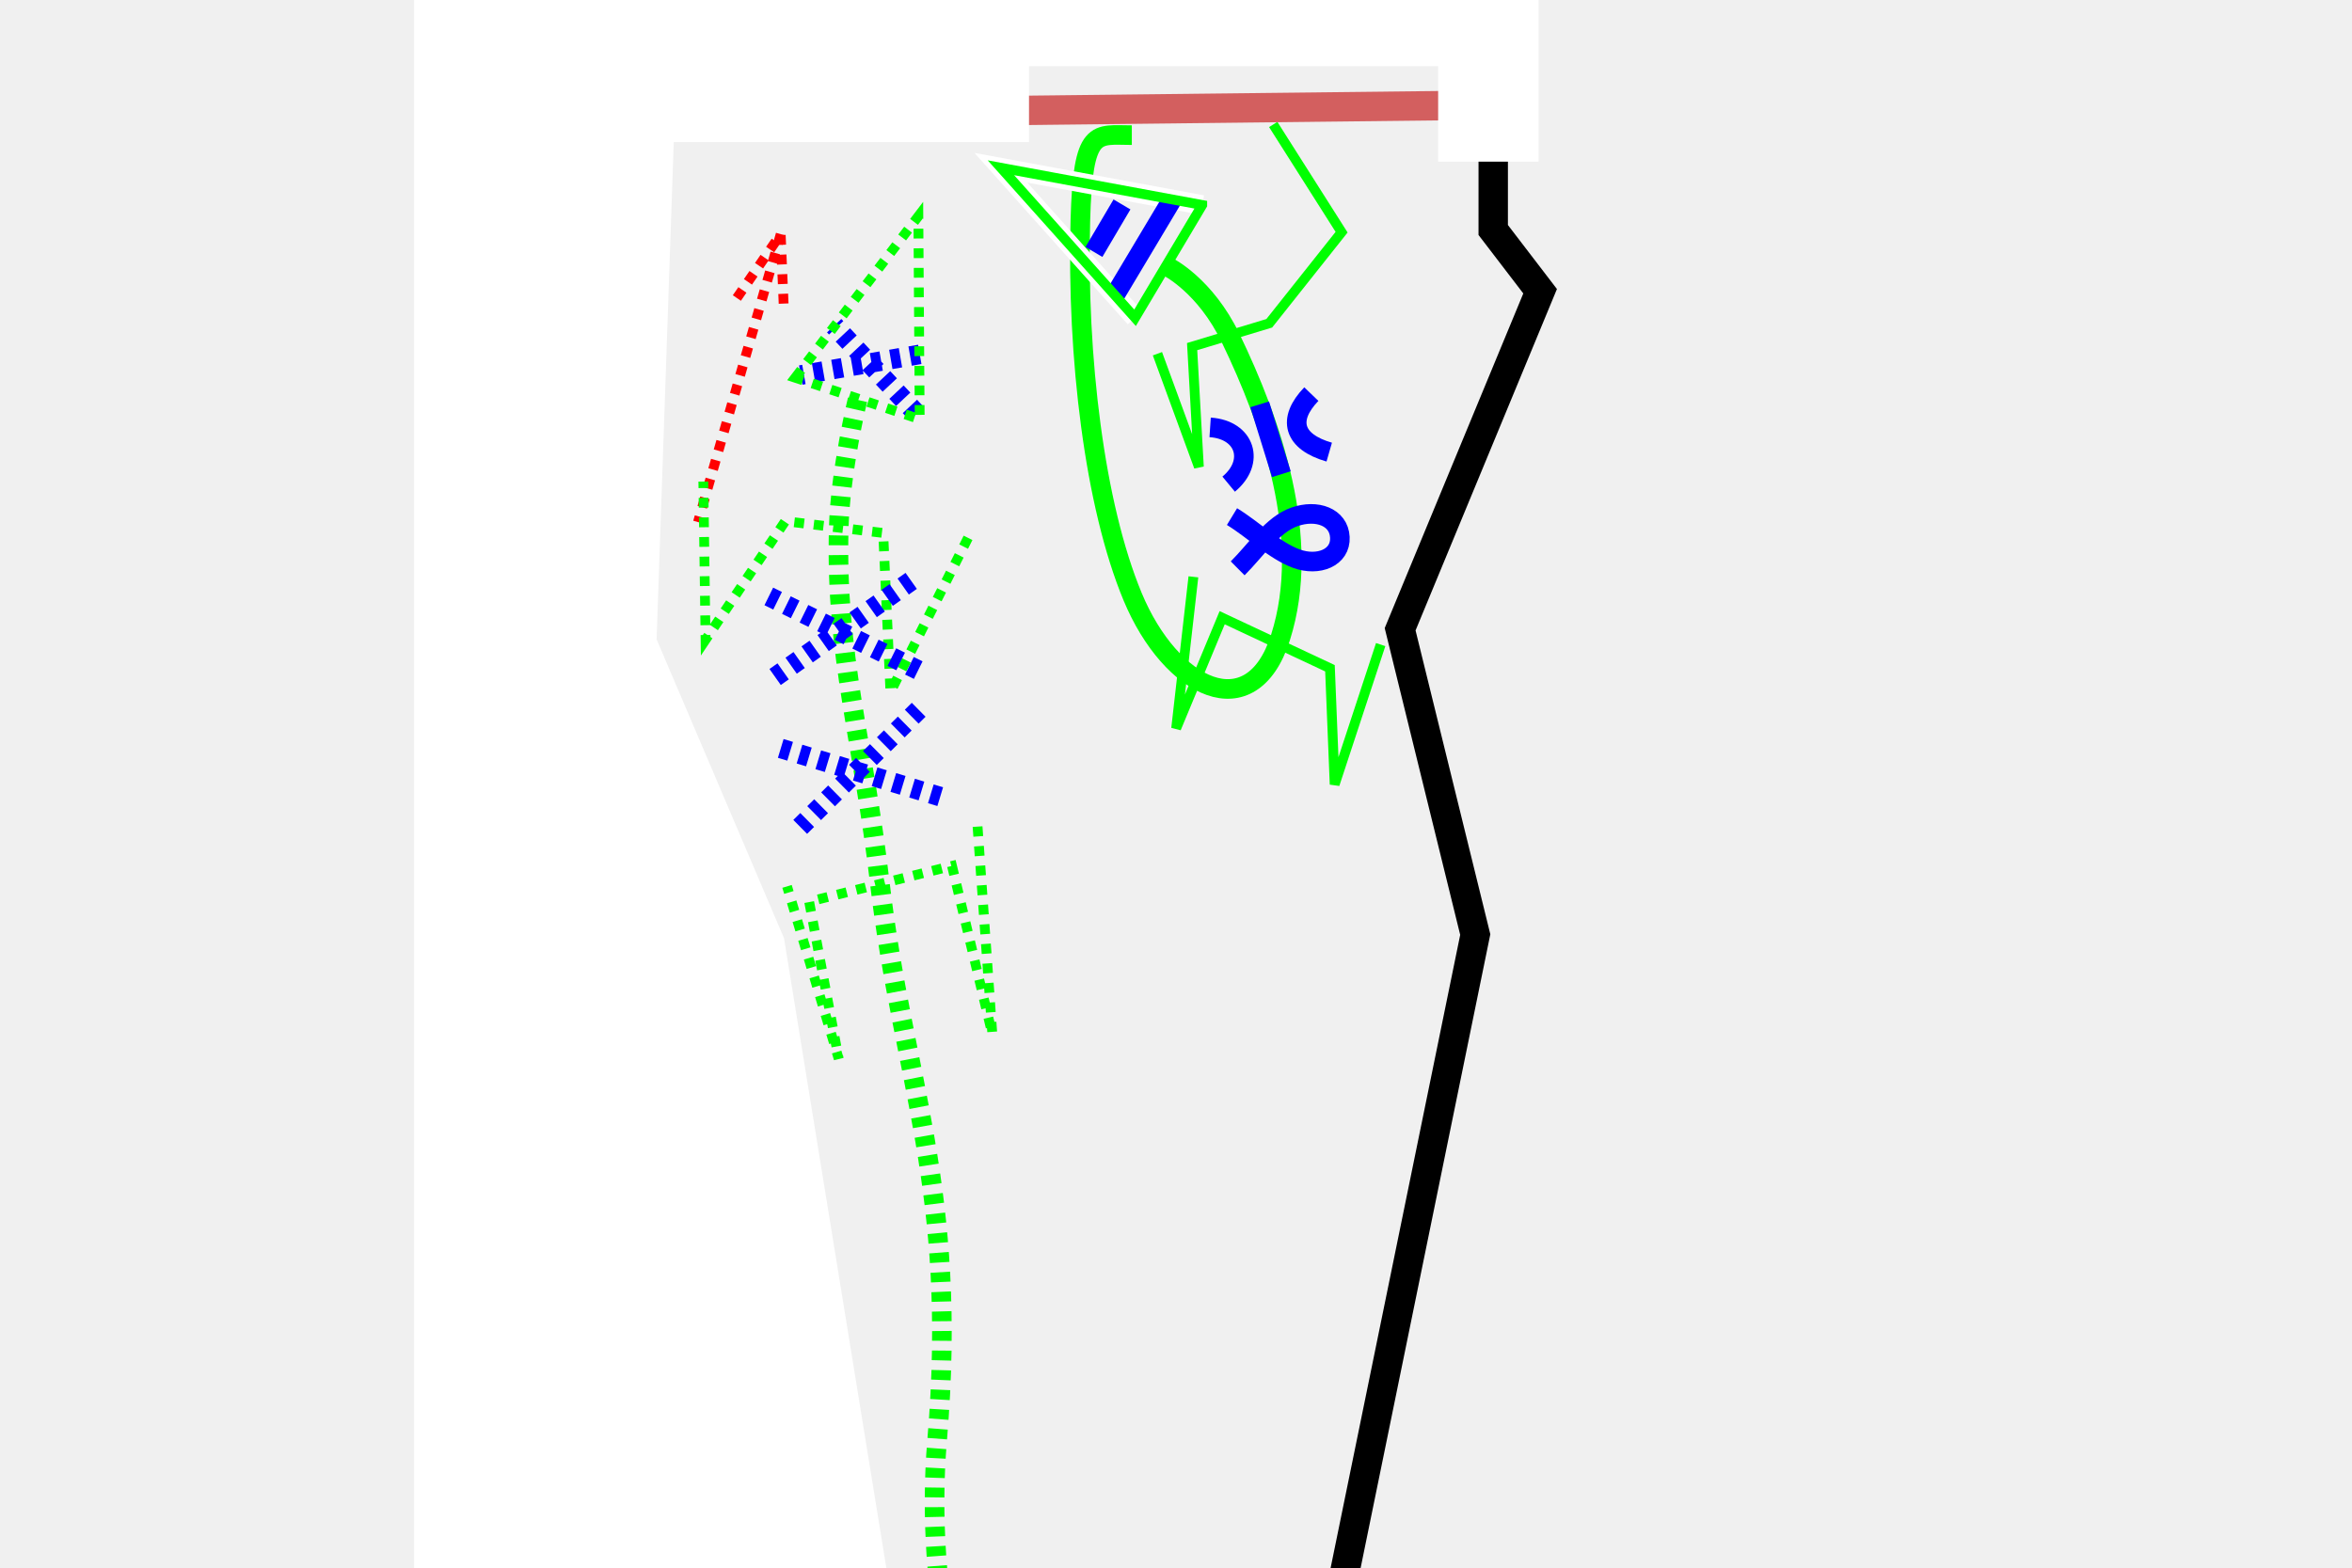
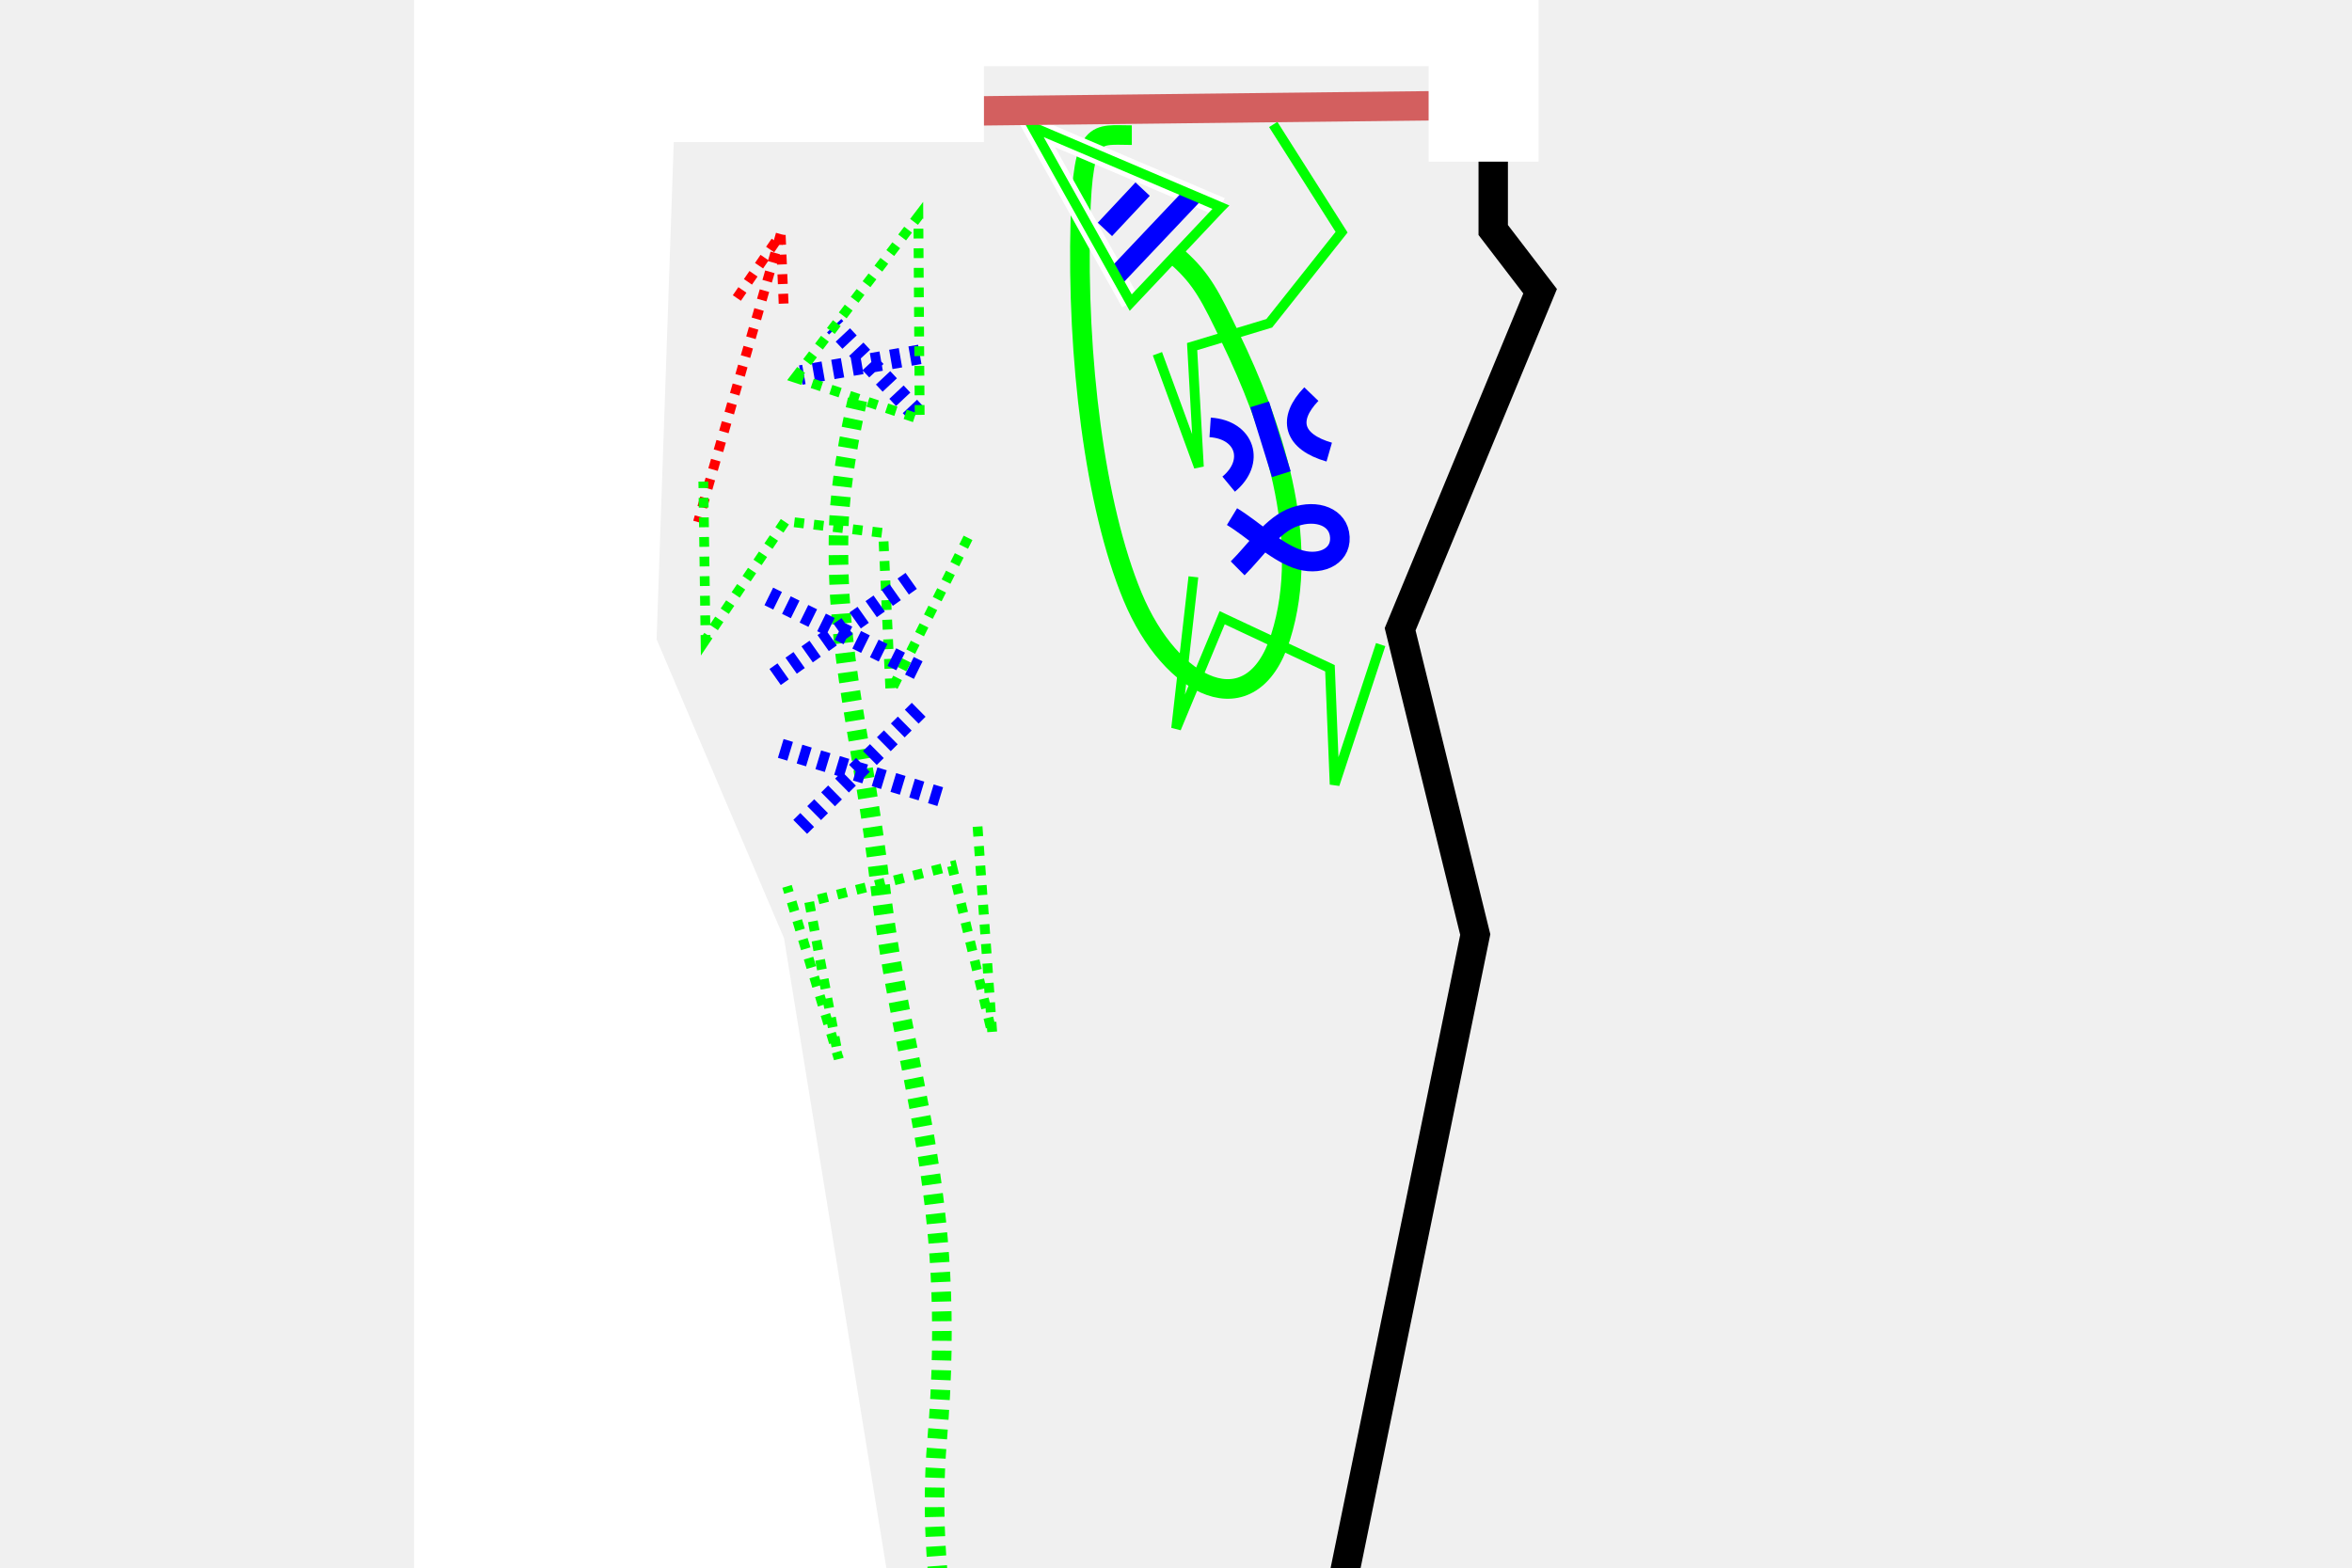
<svg xmlns="http://www.w3.org/2000/svg" width="480" height="320" id="svg2" version="1.1">
  <defs id="defs4">
    </defs>
  <g id="layer1" style="display:inline">
    <g transform="matrix(0.1279739,-0.9917776,0.9917776,0.1279739,-75.38082,338.6429)" id="g5198" style="stroke:#008000;stroke-width:1;stroke-dasharray:2, 2;display:inline">
      <path id="path5200" d="m 318.493,195.556 -60.451,-9.224" style="color:#000000;fill:none;stroke:#ff0101;stroke-width:2;stroke-linecap:butt;stroke-linejoin:miter;stroke-miterlimit:4;stroke-opacity:1;marker:none;visibility:visible;display:inline;overflow:visible;enable-background:accumulate" />
      <path style="color:#000000;fill:none;stroke:#ff0101;stroke-width:2;stroke-linecap:butt;stroke-linejoin:miter;stroke-miterlimit:4;stroke-opacity:1;marker:none;visibility:visible;display:inline;overflow:visible;enable-background:accumulate" d="m 304.419,188.351 14.074,7.205 -15.583,2.68" id="path5202" />
    </g>
    <g transform="matrix(0.9388974,0.3441972,0.3441972,-0.9388974,-545.9071,353.0117)" id="g3732-1-1" style="stroke-dasharray:2, 2">
      <path id="path2826-1-7" d="m 583.446,502.944 c 0,0 1.654,-14.734 5.443,-25.988 8.343,-24.775 19.56,-38.844 32.822,-65.119 18.095,-35.85 36.443,-52.806 50.078,-102.658 8.396,-30.699 26.482,-56.624 43.411,-77.02" style="fill:none;stroke:#00ff00;stroke-width:4;stroke-linecap:butt;stroke-linejoin:miter;stroke-miterlimit:4;stroke-opacity:1;marker-start:none;marker-mid:none;marker-end:none" />
      <path d="m 636.434,429.591 17.43,-38.773 -19.567,29.442 -24.862,-16.882 16.707,-28.042 -22.015,29.416" style="fill:none;stroke:#00ff00;stroke-width:2px;stroke-linecap:butt;stroke-linejoin:miter;stroke-opacity:1" id="path10436-7-40" />
      <path d="m 614.321,484.262 -4.032,-34.997 -12.571,29.976 -19.592,-4.626 -6.937,-28.323 -11.544,30.165" style="fill:none;stroke:#00ff00;stroke-width:2px;stroke-linecap:butt;stroke-linejoin:miter;stroke-opacity:1" id="path10402-6-4-9" />
      <g id="g2977" transform="matrix(-0.4147687,-0.9099269,0.9099269,-0.4147687,357.855,1243.931)">
        <path id="path2930-4" style="color:#000000;fill:none;stroke:#0000ff;stroke-width:4;stroke-linecap:butt;stroke-linejoin:bevel;stroke-miterlimit:4;stroke-opacity:1;marker:none;visibility:visible;display:inline;overflow:visible;enable-background:accumulate" d="m 565.144,515.132 20.068,-14.326 m -11.015,22.355 -0.947,-24.576" />
        <path id="path10399-9-8" style="fill:none;stroke:#00ff00;stroke-width:2;stroke-linecap:butt;stroke-linejoin:miter;stroke-miterlimit:4;stroke-opacity:1" d="m 586.393,500.388 c 0,0 -41.116,-5.278 -41.116,-5.278 l 29.288,29.302 c 0,0 11.828,-24.024 11.828,-24.024 z" />
      </g>
      <path d="m 616.943,447.845 -15.211,-32.333 m 25.442,17.196 -35.673,-2.059" style="color:#000000;fill:none;stroke:#0000ff;stroke-width:4;stroke-linecap:butt;stroke-linejoin:bevel;stroke-miterlimit:4;stroke-opacity:1;stroke-dashoffset:0;marker:none;visibility:visible;display:inline;overflow:visible;enable-background:accumulate" id="path2930-7" />
      <path id="path3910" style="color:#000000;fill:none;stroke:#0000ff;stroke-width:4;stroke-linecap:butt;stroke-linejoin:bevel;stroke-miterlimit:4;stroke-opacity:1;stroke-dashoffset:0;marker:none;visibility:visible;display:inline;overflow:visible;enable-background:accumulate" d="m 606.455,472.022 -20.304,-29.403 m 27.916,12.795 -35.528,3.814" />
    </g>
    <g transform="matrix(0.9991877,0.04029746,-0.04029746,0.9991877,19.95792,-69.08469)" id="g2902">
-       <path id="path2826-1-9" d="m 223.253,114.679 c 0,0 7.686,3.447 13.285,13.943 9.003,16.88 18.304,40.111 12.664,60.677 -5.157,18.806 -21.917,11.429 -30.506,-7.112 -8.485,-18.317 -13.367,-48.306 -13.738,-76.277 -0.254,-19.14 2.455,-17.528 9.793,-17.824" style="fill:none;stroke:#00ff00;stroke-width:4;stroke-linecap:butt;stroke-linejoin:miter;stroke-miterlimit:4;stroke-opacity:1;stroke-dasharray:none;marker-start:none;marker-mid:none;marker-end:none" />
-       <path id="path3050" style="fill:none;stroke:#ffffff;stroke-width:4;stroke-linecap:butt;stroke-linejoin:miter;stroke-miterlimit:4;stroke-opacity:1;stroke-dasharray:none" d="m 229.683,101.756 -41.359,-5.939 28.59,29.495" />
-       <g transform="matrix(0.4781026,-0.878304,0.878304,0.4781026,80.19675,257.5479)" id="g2937">
+       <path id="path2826-1-9" d="m 225.118,112.658 c 5.162,4.224 7.01,7.696 11.42,15.965 9.003,16.88 18.304,40.111 12.664,60.677 -5.157,18.806 -21.917,11.429 -30.506,-7.112 -8.485,-18.317 -13.367,-48.306 -13.738,-76.277 -0.254,-19.14 2.455,-17.528 9.793,-17.824" style="fill:none;stroke:#00ff00;stroke-width:4;stroke-linecap:butt;stroke-linejoin:miter;stroke-miterlimit:4;stroke-opacity:1;stroke-dasharray:none;marker-start:none;marker-mid:none;marker-end:none" />
+       <path id="path3050" style="fill:none;stroke:#ffffff;stroke-width:4;stroke-linecap:butt;stroke-linejoin:miter;stroke-miterlimit:4;stroke-opacity:1;stroke-dasharray:none" d="M 233.496,102.039 194.421,87.241 215.905,122.251" />
+       <g transform="matrix(0.6578082,-0.7531855,0.7531855,0.6578082,53.68437,221.5595)" id="g2937">
        <path style="color:#000000;fill:none;stroke:#0000ff;stroke-width:4;stroke-linecap:butt;stroke-linejoin:bevel;stroke-miterlimit:4;stroke-opacity:1;stroke-dasharray:none;stroke-dashoffset:0;marker:none;visibility:visible;display:inline;overflow:visible;enable-background:accumulate" d="m 206.192,50.959 -22.975,0.002" id="path3028-1-1" />
        <path style="color:#000000;fill:none;stroke:#0000ff;stroke-width:4;stroke-linecap:butt;stroke-linejoin:bevel;stroke-miterlimit:4;stroke-opacity:1;stroke-dasharray:none;stroke-dashoffset:0;marker:none;visibility:visible;display:inline;overflow:visible;enable-background:accumulate" d="m 199.996,42.692 -11.261,0.065" id="rect10452-0-7-5-7" />
        <path id="path10399-9-40" style="fill:none;stroke:#00ff00;stroke-width:2;stroke-linecap:butt;stroke-linejoin:miter;stroke-miterlimit:4;stroke-opacity:1;stroke-dasharray:none" d="m 208.302,56.81 c 0,0 -14.558,-39.165 -14.558,-39.165 l -12.237,39.212 c 0,0 26.794,-0.047 26.794,-0.047 z" />
      </g>
      <path d="m 230.939,177.667 -2.269,31.055 8.474,-22.953 22.396,9.422 1.912,23.656 8.234,-28.901" style="fill:none;stroke:#00ff00;stroke-width:2px;stroke-linecap:butt;stroke-linejoin:miter;stroke-opacity:1" id="path10436-7-4" />
      <path d="m 221.77,132.457 9.383,22.731 -2.367,-24.467 15.538,-5.392 14,-19.175 -14.826,-21.407" style="fill:none;stroke:#00ff00;stroke-width:2px;stroke-linecap:butt;stroke-linejoin:miter;stroke-opacity:1" id="path10402-6-4-8" />
      <path id="path3030-6-8" d="m 238.317,165.066 c 4.37,2.42 8.922,6.58 13.469,8.042 4.547,1.462 9.076,-0.567 8.697,-4.713 -0.379,-4.145 -4.966,-5.559 -9.425,-3.79 -4.459,1.769 -7.528,7.047 -11.162,10.965" style="fill:none;stroke:#0000ff;stroke-width:4;stroke-linecap:butt;stroke-linejoin:miter;stroke-miterlimit:4;stroke-opacity:1;stroke-dasharray:none" />
      <g transform="matrix(0.751263,-0.2749618,0.2749618,0.751263,69.30331,117.224)" id="g2942">
        <path style="fill:none;stroke:#0000ff;stroke-width:5;stroke-linecap:butt;stroke-linejoin:miter;stroke-miterlimit:4;stroke-opacity:1;stroke-dasharray:none" d="m 206.663,105.195 c -7.914,4.267 -8.113,10.164 -0.176,15.487" id="rect10452-1-7-4-2-2" />
        <path style="fill:none;stroke:#0000ff;stroke-width:5;stroke-linecap:butt;stroke-linejoin:miter;stroke-miterlimit:4;stroke-opacity:1;stroke-dasharray:none" d="m 179.489,105.389 c 8.384,3.327 8.299,11.942 0.073,15.237" id="rect10452-1-4-4-0-7-4" />
        <path style="fill:none;stroke:#0000ff;stroke-width:5;stroke-linecap:butt;stroke-linejoin:bevel;stroke-miterlimit:4;stroke-opacity:1;stroke-dasharray:none" d="m 193.135,122.315 0.177,-18.661" id="rect10452-0-7-4-1-5" />
      </g>
    </g>
  </g>
  <g id="layer4" style="display:none">
    <g transform="matrix(-0.8064759,0.5912669,-0.5912669,-0.8064759,921.5161,149.3069)" id="g3488" style="stroke:#008080;stroke-width:1">
      <path id="path3785" d="m 693.764,293.127 21.161,-57.107" style="fill:none;stroke:#008080;stroke-width:1px;stroke-linecap:butt;stroke-linejoin:miter;stroke-opacity:1" />
      <path id="path3787" d="m 657.71,335.744 35.631,-42.005" style="fill:none;stroke:#008080;stroke-width:1px;stroke-linecap:butt;stroke-linejoin:miter;stroke-opacity:1" />
      <path id="path3789" d="M 616.841,412.897 656.994,336.452" style="fill:none;stroke:#008080;stroke-width:1px;stroke-linecap:butt;stroke-linejoin:miter;stroke-opacity:1" />
      <path id="path3791" d="m 580.535,477.599 36.77,-64.347" style="fill:none;stroke:#008080;stroke-width:1px;stroke-linecap:butt;stroke-linejoin:miter;stroke-opacity:1" />
      <path id="path3793" d="M 562.141,495.936 579.951,478.236" style="fill:none;stroke:#008080;stroke-width:1px;stroke-linecap:butt;stroke-linejoin:miter;stroke-opacity:1" />
      <path id="path3829" d="m 573.223,470.532 19.322,-27.077" style="fill:none;stroke:#008080;stroke-width:1px;stroke-linecap:butt;stroke-linejoin:miter;stroke-opacity:1" />
      <path id="path3831" d="m 559.988,459.976 31.918,-16.938" style="fill:none;stroke:#008080;stroke-width:1px;stroke-linecap:butt;stroke-linejoin:miter;stroke-opacity:1" />
      <path id="path3833" d="m 593.62,410.863 22.603,-35.684" style="fill:none;stroke:#008080;stroke-width:1px;stroke-linecap:butt;stroke-linejoin:miter;stroke-opacity:1" />
      <path id="path3835" d="M 603.313,406.946 616.719,374.582" style="fill:none;stroke:#008080;stroke-width:1px;stroke-linecap:butt;stroke-linejoin:miter;stroke-opacity:1" />
      <path id="path3837" d="m 631.024,417.835 13.951,-28.681" style="fill:none;stroke:#008080;stroke-width:1px;stroke-linecap:butt;stroke-linejoin:miter;stroke-opacity:1" />
      <path id="path3839" d="m 632.075,425.031 13.055,-35.947" style="fill:none;stroke:#008080;stroke-width:1px;stroke-linecap:butt;stroke-linejoin:miter;stroke-opacity:1" />
      <path id="path3841" d="M 596.74,501.372 615.921,475.198" style="fill:none;stroke:#008080;stroke-width:1px;stroke-linecap:butt;stroke-linejoin:miter;stroke-opacity:1" />
      <path id="path3844" d="m 588.511,485.334 26.966,-10.635" style="fill:none;stroke:#008080;stroke-width:1px;stroke-linecap:butt;stroke-linejoin:miter;stroke-opacity:1" />
      <path style="fill:none;stroke:#008080;stroke-width:1px;stroke-linecap:butt;stroke-linejoin:miter;stroke-opacity:1" d="m 603.097,407.332 27.426,11.262" id="path3699-4" />
      <path style="fill:none;stroke:#008080;stroke-width:1px;stroke-linecap:butt;stroke-linejoin:miter;stroke-opacity:1" d="m 573.351,470.862 14.598,14.09" id="path3701" />
    </g>
    <g transform="matrix(0.9648956,-0.2626336,0.2626336,0.9648956,-706.0427,-99.59255)" id="g5081-7" style="color:#000000;fill:none;stroke:#008000;stroke-width:1px;stroke-linecap:butt;stroke-linejoin:miter;stroke-miterlimit:4;stroke-opacity:1;stroke-dasharray:none;stroke-dashoffset:0;marker:none;visibility:visible;display:inline;overflow:visible;enable-background:accumulate">
      <path id="path5054-4" d="m 845.633,460.7 1.927,-48.245" style="color:#000000;fill:none;stroke:#008000;stroke-width:1px;stroke-linecap:butt;stroke-linejoin:miter;stroke-miterlimit:4;stroke-opacity:1;stroke-dasharray:none;stroke-dashoffset:0;marker:none;visibility:visible;display:inline;overflow:visible;enable-background:accumulate" />
      <path id="path5052-0" d="m 858.144,496.496 -12.044,-35.489" style="color:#000000;fill:none;stroke:#008000;stroke-width:1px;stroke-linecap:butt;stroke-linejoin:miter;stroke-miterlimit:4;stroke-opacity:1;stroke-dasharray:none;stroke-dashoffset:0;marker:none;visibility:visible;display:inline;overflow:visible;enable-background:accumulate" />
      <path id="path5049-9" d="m 863.763,356.897 -16.125,54.857" style="color:#000000;fill:none;stroke:#008000;stroke-width:1px;stroke-linecap:butt;stroke-linejoin:miter;stroke-miterlimit:4;stroke-opacity:1;stroke-dasharray:none;stroke-dashoffset:0;marker:none;visibility:visible;display:inline;overflow:visible;enable-background:accumulate" />
      <path id="path5047-4" d="m 879.655,414.9 -6.5,61.625" style="color:#000000;fill:none;stroke:#008000;stroke-width:1px;stroke-linecap:butt;stroke-linejoin:miter;stroke-miterlimit:4;stroke-opacity:1;stroke-dasharray:none;stroke-dashoffset:0;marker:none;visibility:visible;display:inline;overflow:visible;enable-background:accumulate" />
-       <path id="path5043-8" d="m 870.811,396.446 8.637,16.981" style="color:#000000;fill:none;stroke:#008000;stroke-width:1px;stroke-linecap:butt;stroke-linejoin:miter;stroke-miterlimit:4;stroke-opacity:1;stroke-dasharray:none;stroke-dashoffset:0;marker:none;visibility:visible;display:inline;overflow:visible;enable-background:accumulate" />
+       <path id="path5043-8" d="m 873.651,395.26 5.894,18.117" style="color:#000000;fill:none;stroke:#008000;stroke-width:1px;stroke-linecap:butt;stroke-linejoin:miter;stroke-miterlimit:4;stroke-opacity:1;stroke-dasharray:none;stroke-dashoffset:0;marker:none;visibility:visible;display:inline;overflow:visible;enable-background:accumulate" />
      <path id="path5079-8" d="m 866.215,438.254 -1.974,-25.241" style="color:#000000;fill:none;stroke:#008000;stroke-width:1px;stroke-linecap:butt;stroke-linejoin:miter;stroke-miterlimit:4;stroke-opacity:1;stroke-dasharray:none;stroke-dashoffset:0;marker:none;visibility:visible;display:inline;overflow:visible;enable-background:accumulate" />
      <path id="path5077-2" d="m 872.011,414.347 -5.172,23.441" style="color:#000000;fill:none;stroke:#008000;stroke-width:1px;stroke-linecap:butt;stroke-linejoin:miter;stroke-miterlimit:4;stroke-opacity:1;stroke-dasharray:none;stroke-dashoffset:0;marker:none;visibility:visible;display:inline;overflow:visible;enable-background:accumulate" />
      <path id="path5075-4" d="m 887.717,413.697 -15.778,0.545" style="color:#000000;fill:none;stroke:#008000;stroke-width:1px;stroke-linecap:butt;stroke-linejoin:miter;stroke-miterlimit:4;stroke-opacity:1;stroke-dasharray:none;stroke-dashoffset:0;marker:none;visibility:visible;display:inline;overflow:visible;enable-background:accumulate" />
      <path id="path5073-5" d="m 906.489,399.496 -18.667,14.241" style="color:#000000;fill:none;stroke:#008000;stroke-width:1px;stroke-linecap:butt;stroke-linejoin:miter;stroke-miterlimit:4;stroke-opacity:1;stroke-dasharray:none;stroke-dashoffset:0;marker:none;visibility:visible;display:inline;overflow:visible;enable-background:accumulate" />
      <path id="path5071-5" d="m 899.183,374.096 7.389,25.257" style="color:#000000;fill:none;stroke:#008000;stroke-width:1px;stroke-linecap:butt;stroke-linejoin:miter;stroke-miterlimit:4;stroke-opacity:1;stroke-dasharray:none;stroke-dashoffset:0;marker:none;visibility:visible;display:inline;overflow:visible;enable-background:accumulate" />
      <path id="path5067-1" d="m 876.33,507.314 16.278,-25.403" style="color:#000000;fill:none;stroke:#008000;stroke-width:1px;stroke-linecap:butt;stroke-linejoin:miter;stroke-miterlimit:4;stroke-opacity:1;stroke-dasharray:none;stroke-dashoffset:0;marker:none;visibility:visible;display:inline;overflow:visible;enable-background:accumulate" />
      <path id="path5064-7" d="m 881.061,485.429 -5.616,21.464" style="color:#000000;fill:none;stroke:#008000;stroke-width:1px;stroke-linecap:butt;stroke-linejoin:miter;stroke-miterlimit:4;stroke-opacity:1;stroke-dasharray:none;stroke-dashoffset:0;marker:none;visibility:visible;display:inline;overflow:visible;enable-background:accumulate" />
      <path id="path5062-1" d="m 862.974,469 18.452,16.06" style="color:#000000;fill:none;stroke:#008000;stroke-width:1px;stroke-linecap:butt;stroke-linejoin:miter;stroke-miterlimit:4;stroke-opacity:1;stroke-dasharray:none;stroke-dashoffset:0;marker:none;visibility:visible;display:inline;overflow:visible;enable-background:accumulate" />
      <path id="path5060-1" d="m 848.088,488.038 14.001,-18.98" style="color:#000000;fill:none;stroke:#008000;stroke-width:1px;stroke-linecap:butt;stroke-linejoin:miter;stroke-miterlimit:4;stroke-opacity:1;stroke-dasharray:none;stroke-dashoffset:0;marker:none;visibility:visible;display:inline;overflow:visible;enable-background:accumulate" />
      <path id="path5056-5" d="m 859.416,458.798 -11.956,28.88" style="color:#000000;fill:none;stroke:#008000;stroke-width:1px;stroke-linecap:butt;stroke-linejoin:miter;stroke-miterlimit:4;stroke-opacity:1;stroke-dasharray:none;stroke-dashoffset:0;marker:none;visibility:visible;display:inline;overflow:visible;enable-background:accumulate" />
    </g>
  </g>
  <g id="layer3" style="display:inline">
    <path style="color:#000000;fill:none;stroke:#000000;stroke-width:6;stroke-linecap:butt;stroke-linejoin:miter;stroke-miterlimit:4;stroke-opacity:1;stroke-dasharray:none;stroke-dashoffset:0;marker:none;visibility:visible;display:inline;overflow:visible;enable-background:accumulate" d="M 193.537,502.952 192.473,476.296 166.03,321 l -19.226,-61.115 7.938,-66.937 -30.5,-57.5 -11.5,-76.5 14.5,-11 0,-24.5" id="path3059" />
    <path style="color:#000000;fill:none;stroke:#000000;stroke-width:6;stroke-linecap:butt;stroke-linejoin:miter;stroke-miterlimit:4;stroke-opacity:1;stroke-dasharray:none;stroke-dashoffset:0;marker:none;visibility:visible;display:inline;overflow:visible;enable-background:accumulate" d="m 304.742,21.448 -0.004,25.5 9.572,12.5 -28.568,69 15.331,62.318 L 274.423,321 l 12.107,155.102 -1.672,22.283" id="path12433" />
    <path style="color:#000000;fill:none;stroke:#d35f5f;stroke-width:6;stroke-linecap:butt;stroke-linejoin:miter;stroke-miterlimit:4;stroke-opacity:1;stroke-dasharray:none;stroke-dashoffset:0;marker:none;visibility:visible;display:inline;overflow:visible;enable-background:accumulate" d="m 127.242,23.448 177.5,-2" id="path3057" />
-     <path style="fill:#ffffff;stroke:none" d="m 84.5,330 98,0 -22.5,-138.5 -26,-61 3.5,-101.5 72.5,0 0,-15.5 83.5,0 0,19.5 20.5,0 0,-39 -229.5,0 z" id="path3836" />
+     <path style="fill:#ffffff;stroke:none" d="m 84.5,330 98,0 -22.5,-138.5 -26,-61 3.5,-101.5 63.308,0 0,-15.5 90.748,0 0,19.5 22.445,0 0,-39 -229.5,0 z" id="path3836" />
  </g>
</svg>
